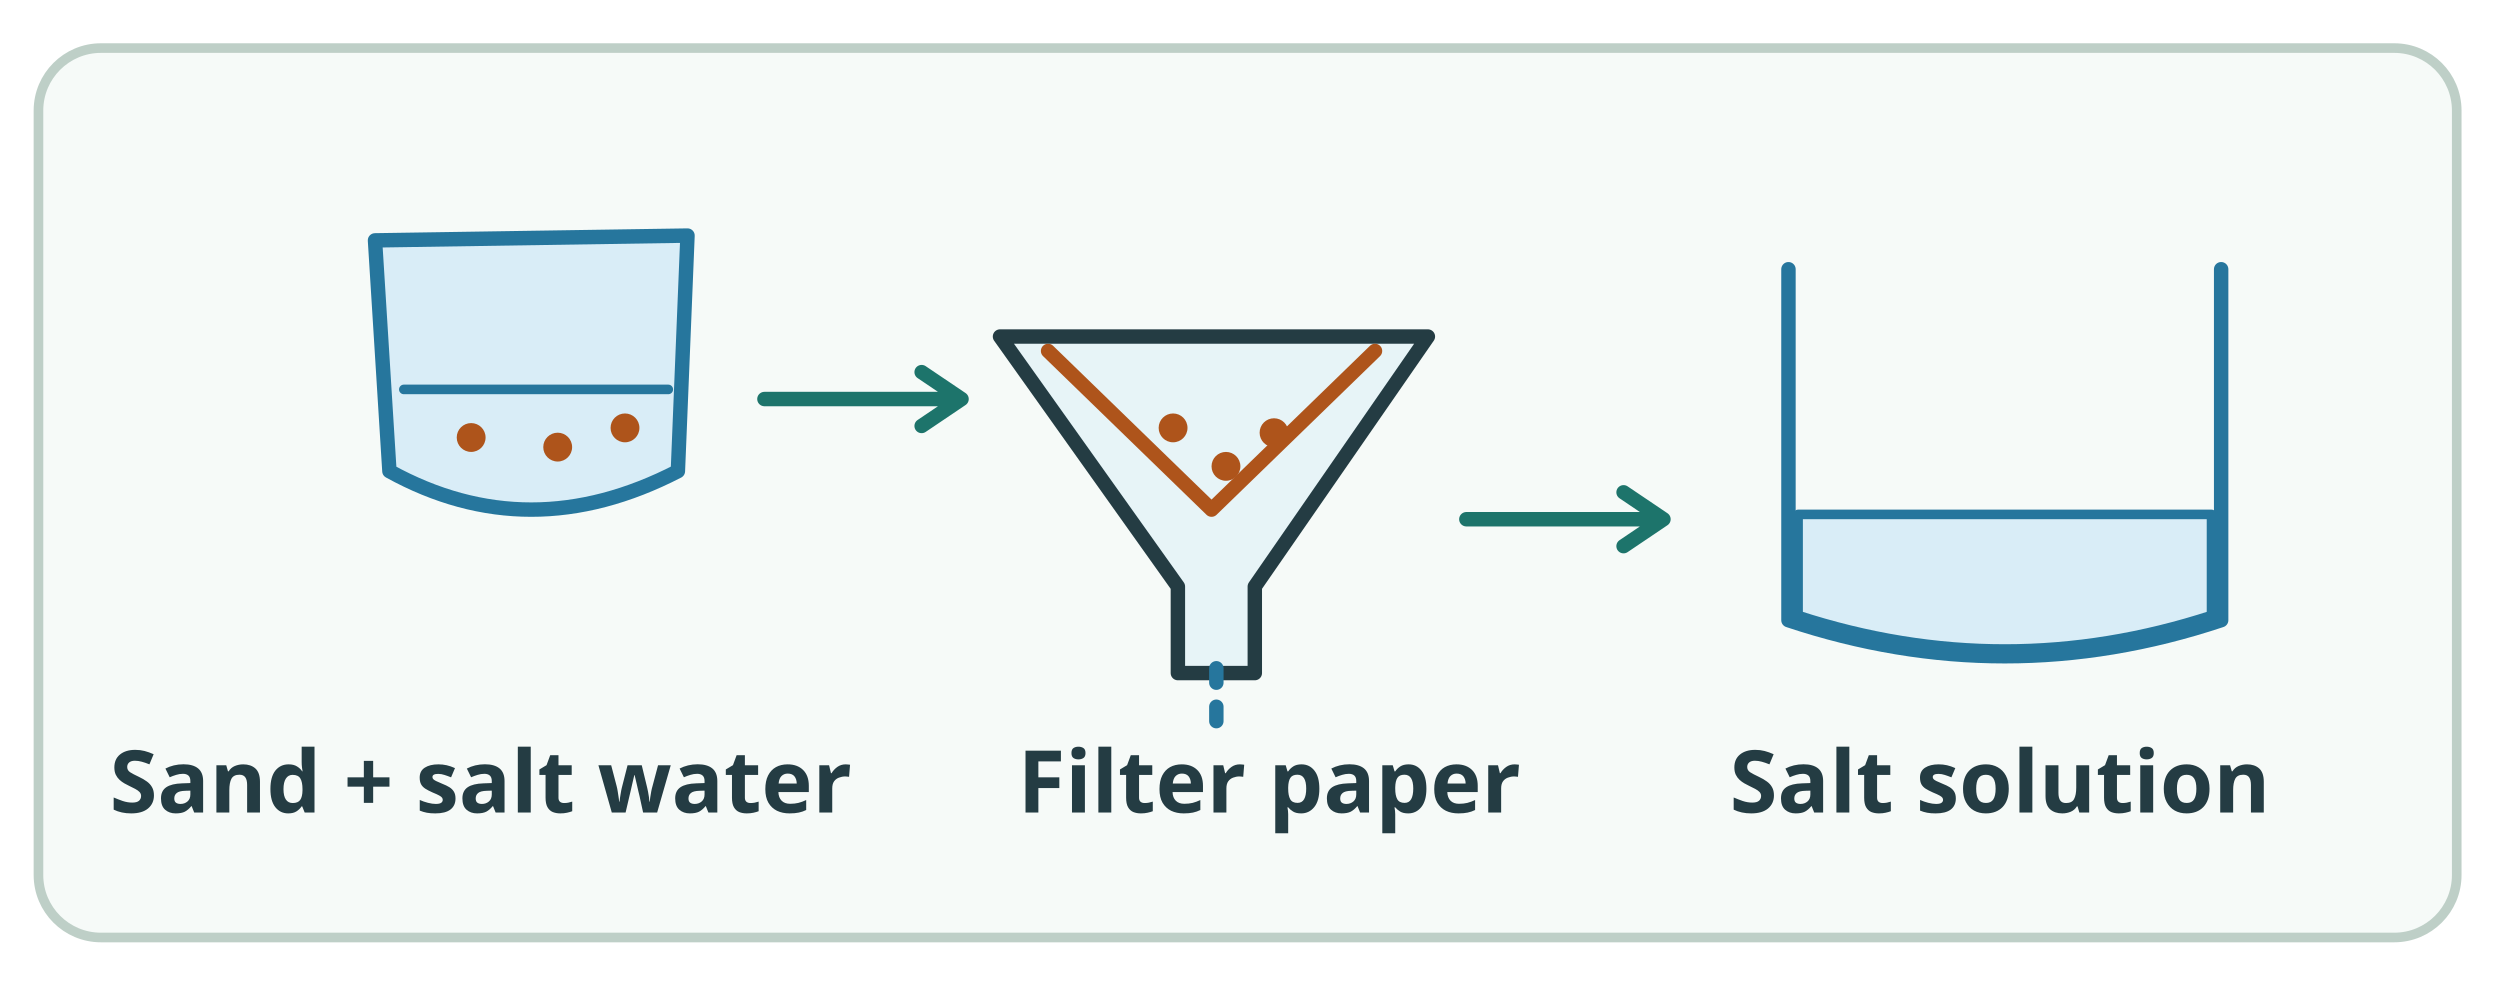
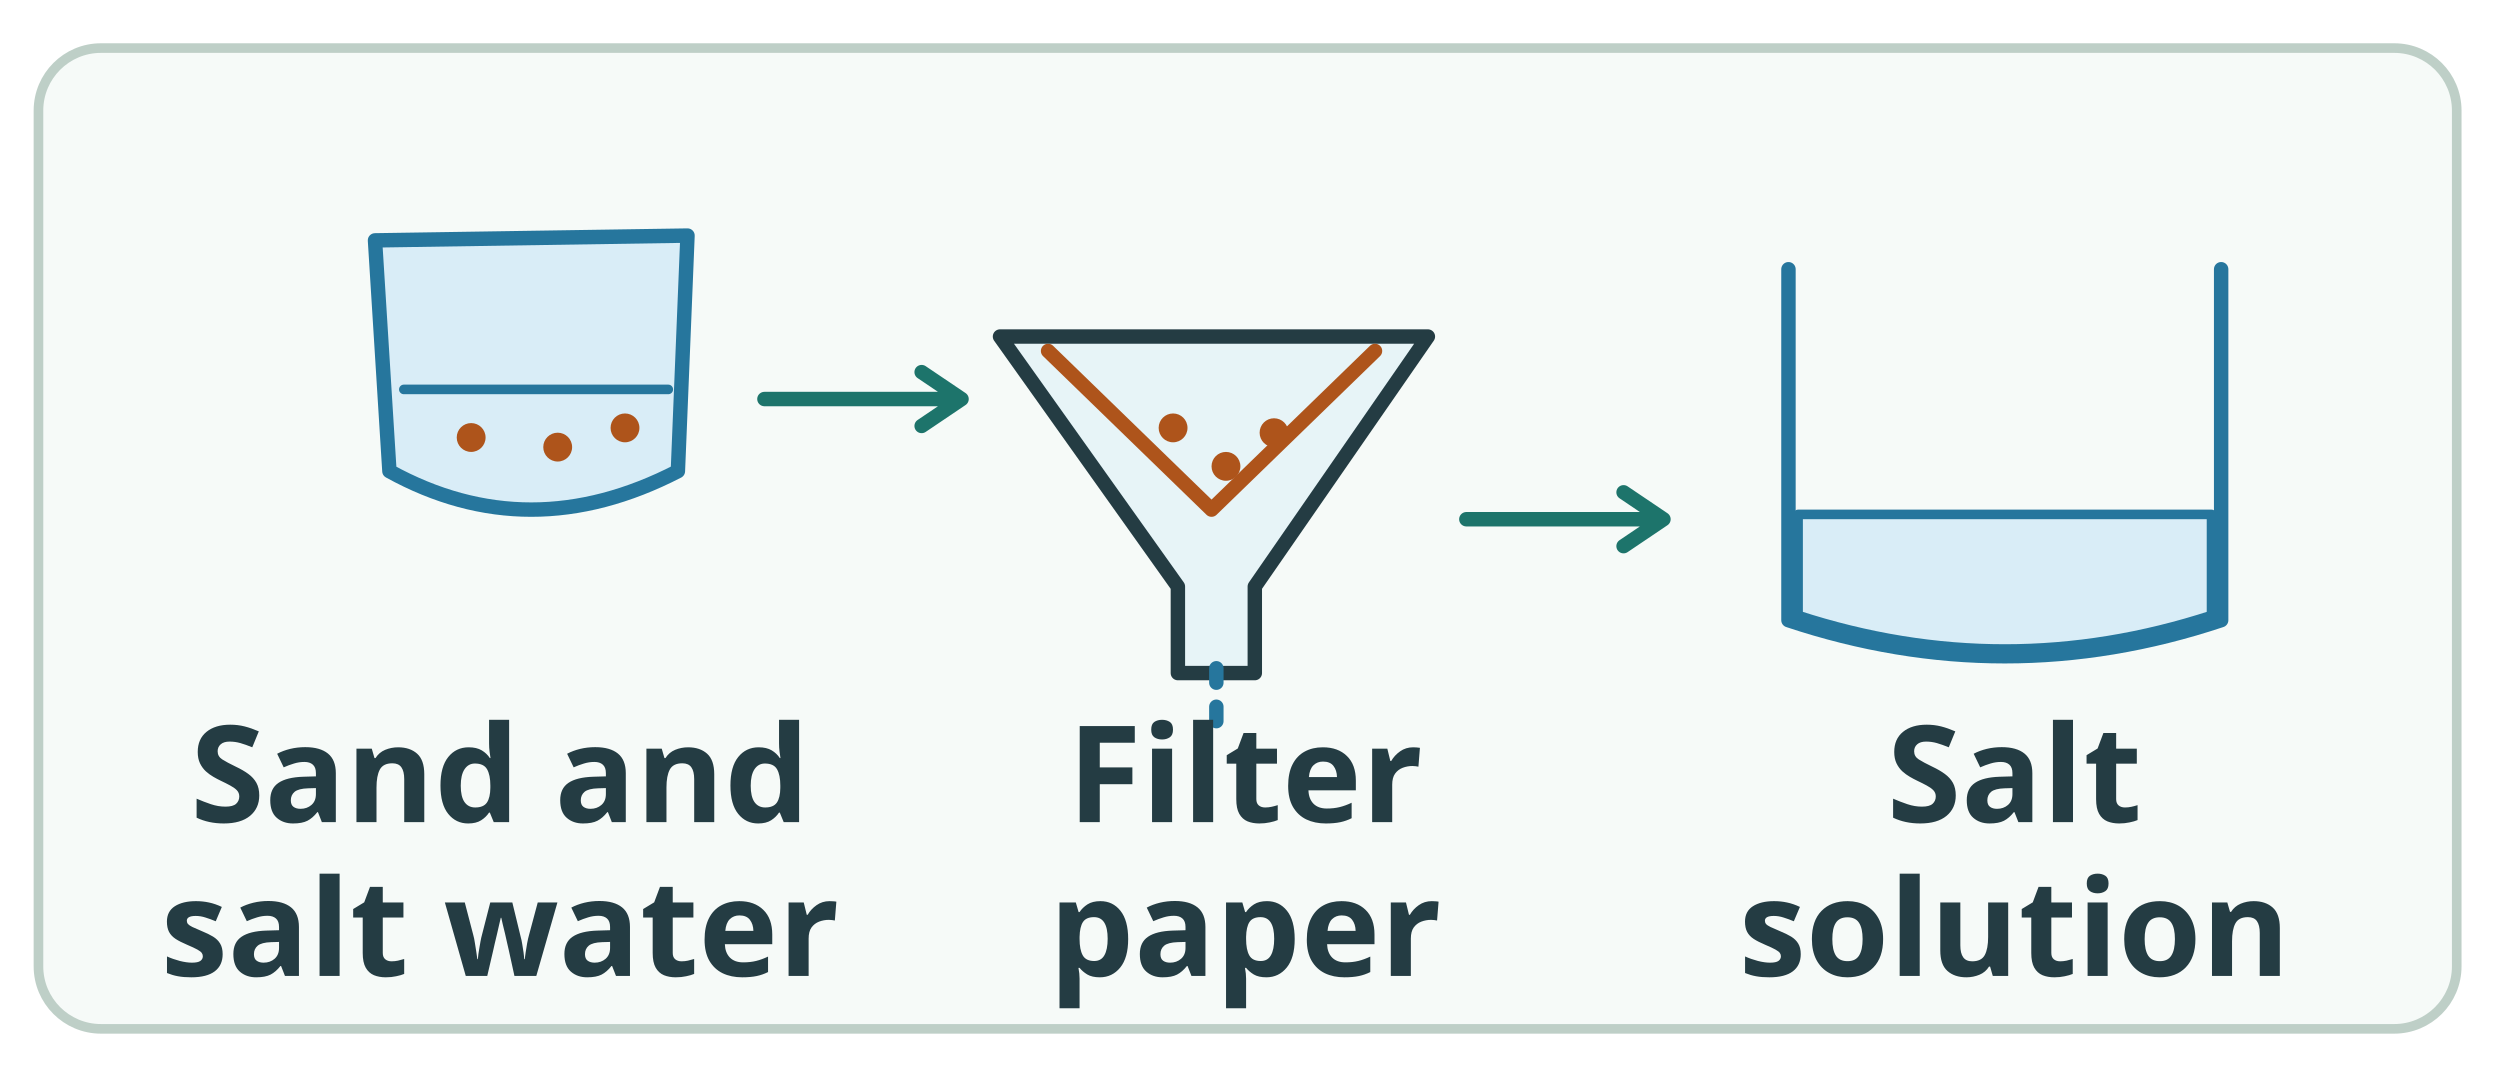
- <svg xmlns="http://www.w3.org/2000/svg" viewBox="0 0 520 204" font-family="system-ui, sans-serif" fill="#243c43" stroke-linecap="round" stroke-linejoin="round">
-   <rect x="8" y="10" width="503" height="185" rx="13" fill="#f6faf8" stroke="#becfc7" stroke-width="2" />
+ <svg xmlns="http://www.w3.org/2000/svg" viewBox="0 0 520 224" font-family="system-ui, sans-serif" fill="#243c43" stroke-linecap="round" stroke-linejoin="round">
+   <rect x="8" y="10" width="503" height="204" rx="13" fill="#f6faf8" stroke="#becfc7" stroke-width="2" />
  <path d="M78 50L143 49L141 98Q110 114 81 98Z" fill="#d9edf7" stroke="#26769d" stroke-width="3" />
  <path d="M84 81H139" fill="none" stroke="#26769d" stroke-width="2" />
  <ellipse cx="98" cy="91" rx="3" ry="3" fill="#ae541b" stroke="none" stroke-width="2" />
  <ellipse cx="116" cy="93" rx="3" ry="3" fill="#ae541b" stroke="none" stroke-width="2" />
  <ellipse cx="130" cy="89" rx="3" ry="3" fill="#ae541b" stroke="none" stroke-width="2" />
  <path d="M159 83 L200 83 M191.7 77.4 L200 83 L191.7 88.6" fill="none" stroke="#1d746b" stroke-width="3" />
  <path d="M208 70L297 70L261 122V140H245V122Z" fill="#e7f4f7" stroke="#243c43" stroke-width="3" />
  <path d="M218 73L252 106L286 73" fill="none" stroke="#ae541b" stroke-width="3" />
  <ellipse cx="244" cy="89" rx="3" ry="3" fill="#ae541b" stroke="none" stroke-width="2" />
  <ellipse cx="255" cy="97" rx="3" ry="3" fill="#ae541b" stroke="none" stroke-width="2" />
  <ellipse cx="265" cy="90" rx="3" ry="3" fill="#ae541b" stroke="none" stroke-width="2" />
  <path d="M305 108 L346 108 M337.7 102.4 L346 108 L337.7 113.6" fill="none" stroke="#1d746b" stroke-width="3" />
  <path d="M372 56V129Q417 144 462 129V56" fill="none" stroke="#26769d" stroke-width="3" />
  <path d="M374 107H460V128Q417 142 374 128Z" fill="#d9edf7" stroke="#26769d" stroke-width="2" />
  <path d="M253 139v14" fill="none" stroke="#26769d" stroke-width="3" stroke-dasharray="3 5" />
-   <text x="100" y="169" text-anchor="middle" font-size="18" font-weight="650">Sand + salt water</text>
-   <text x="264" y="169" text-anchor="middle" font-size="18" font-weight="650">Filter paper</text>
-   <text x="416" y="169" text-anchor="middle" font-size="18" font-weight="650">Salt solution</text>
+   <g text-anchor="middle" font-size="28" font-weight="650">
+     <text x="104" y="171">Sand and<tspan x="104" dy="32">salt water</tspan>
+     </text>
+     <text x="259" y="171">Filter<tspan x="259" dy="32">paper</tspan>
+     </text>
+     <text x="419" y="171">Salt<tspan x="419" dy="32">solution</tspan>
+     </text>
+   </g>
</svg>
